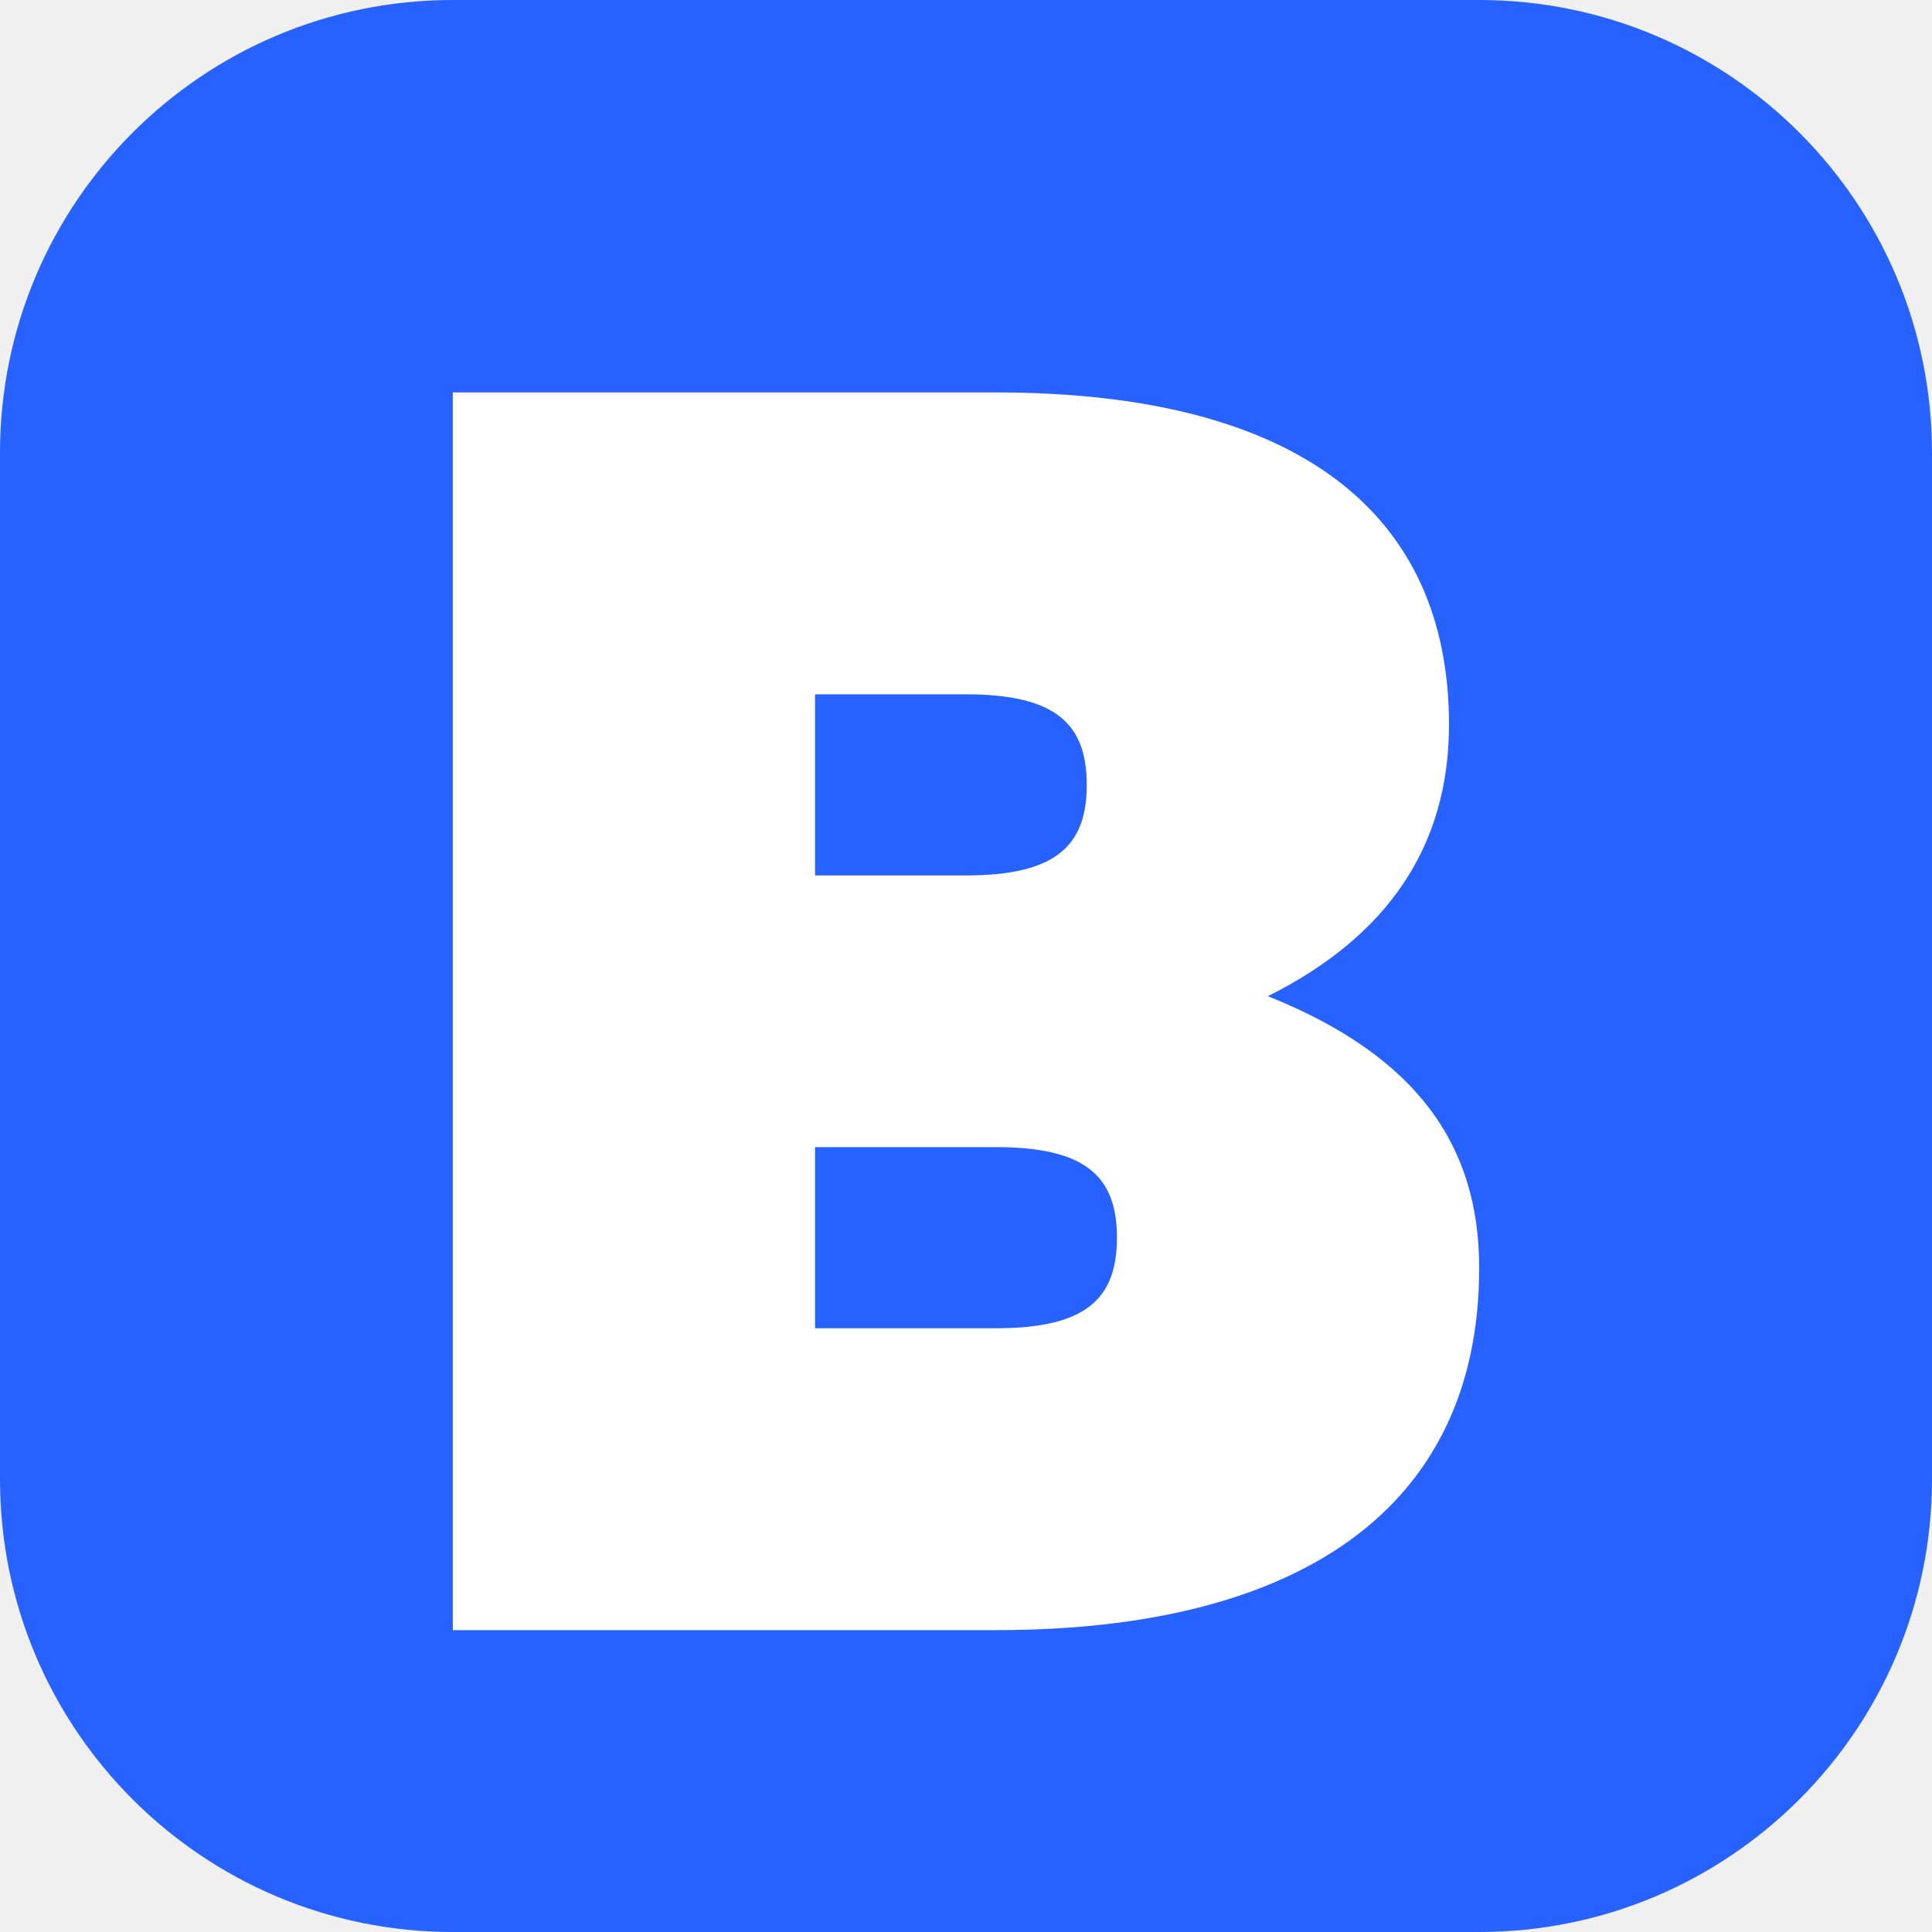
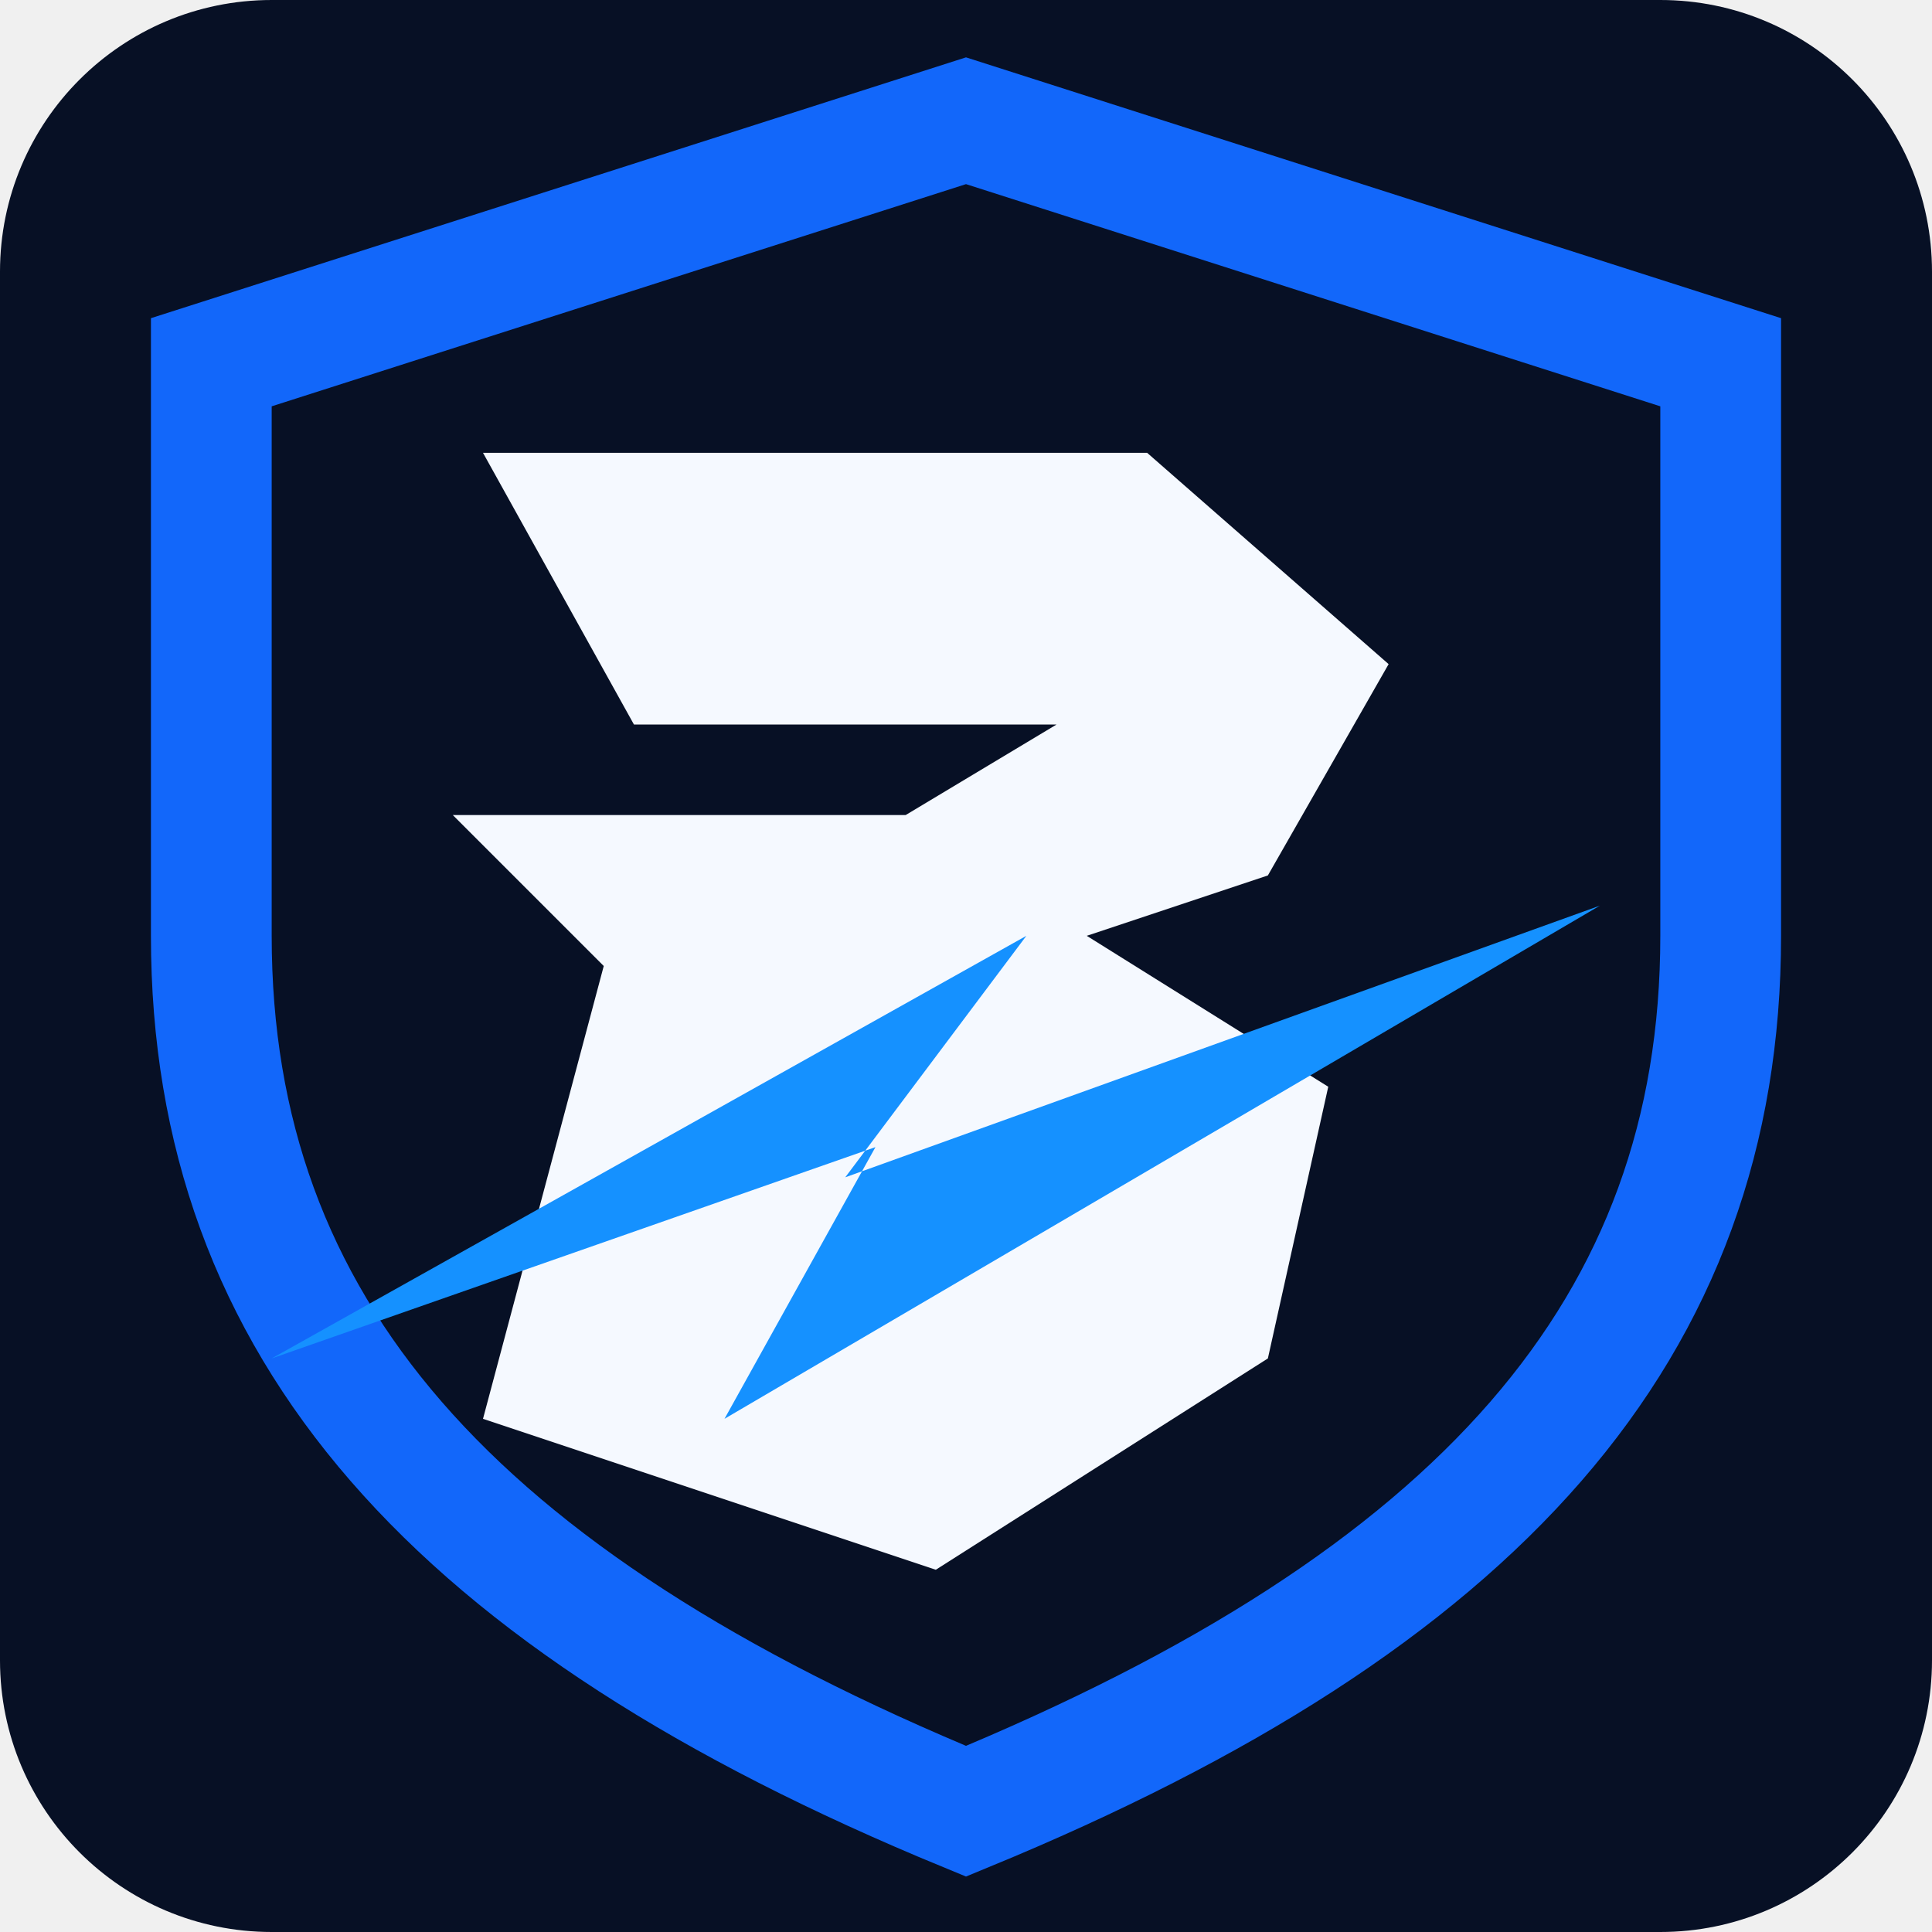
<svg xmlns="http://www.w3.org/2000/svg" viewBox="0 0 64 64">
-   <rect width="64" height="64" rx="15" fill="#2762ff" />
-   <path d="M15 13h18c10 0 15 4 15 11 0 4-2 7-6 9 5 2 7 5 7 9 0 8-6 12-16 12H15V13Zm12 10v6h5c3 0 4-1 4-3s-1-3-4-3h-5Zm0 15v6h6c3 0 4-1 4-3s-1-3-4-3h-6Z" fill="white" />
+   <rect width="64" height="64" rx="9" fill="#071025" />
+   <path d="M32 4 57 12v19c0 13-8 22-25 29C15 53 7 44 7 31V12Z" fill="#071025" stroke="#1267fa" stroke-width="4" />
+   <path d="M16 15h22l8 7-4 7-6 2 8 5-2 9-11 7-15-5 4-15-5-5h15l5-3H21Z" fill="#f5f9ff" />
+   <path d="m9 45 25-14-6 8 25-9-29 17 5-9Z" fill="#1591ff" />
</svg>
